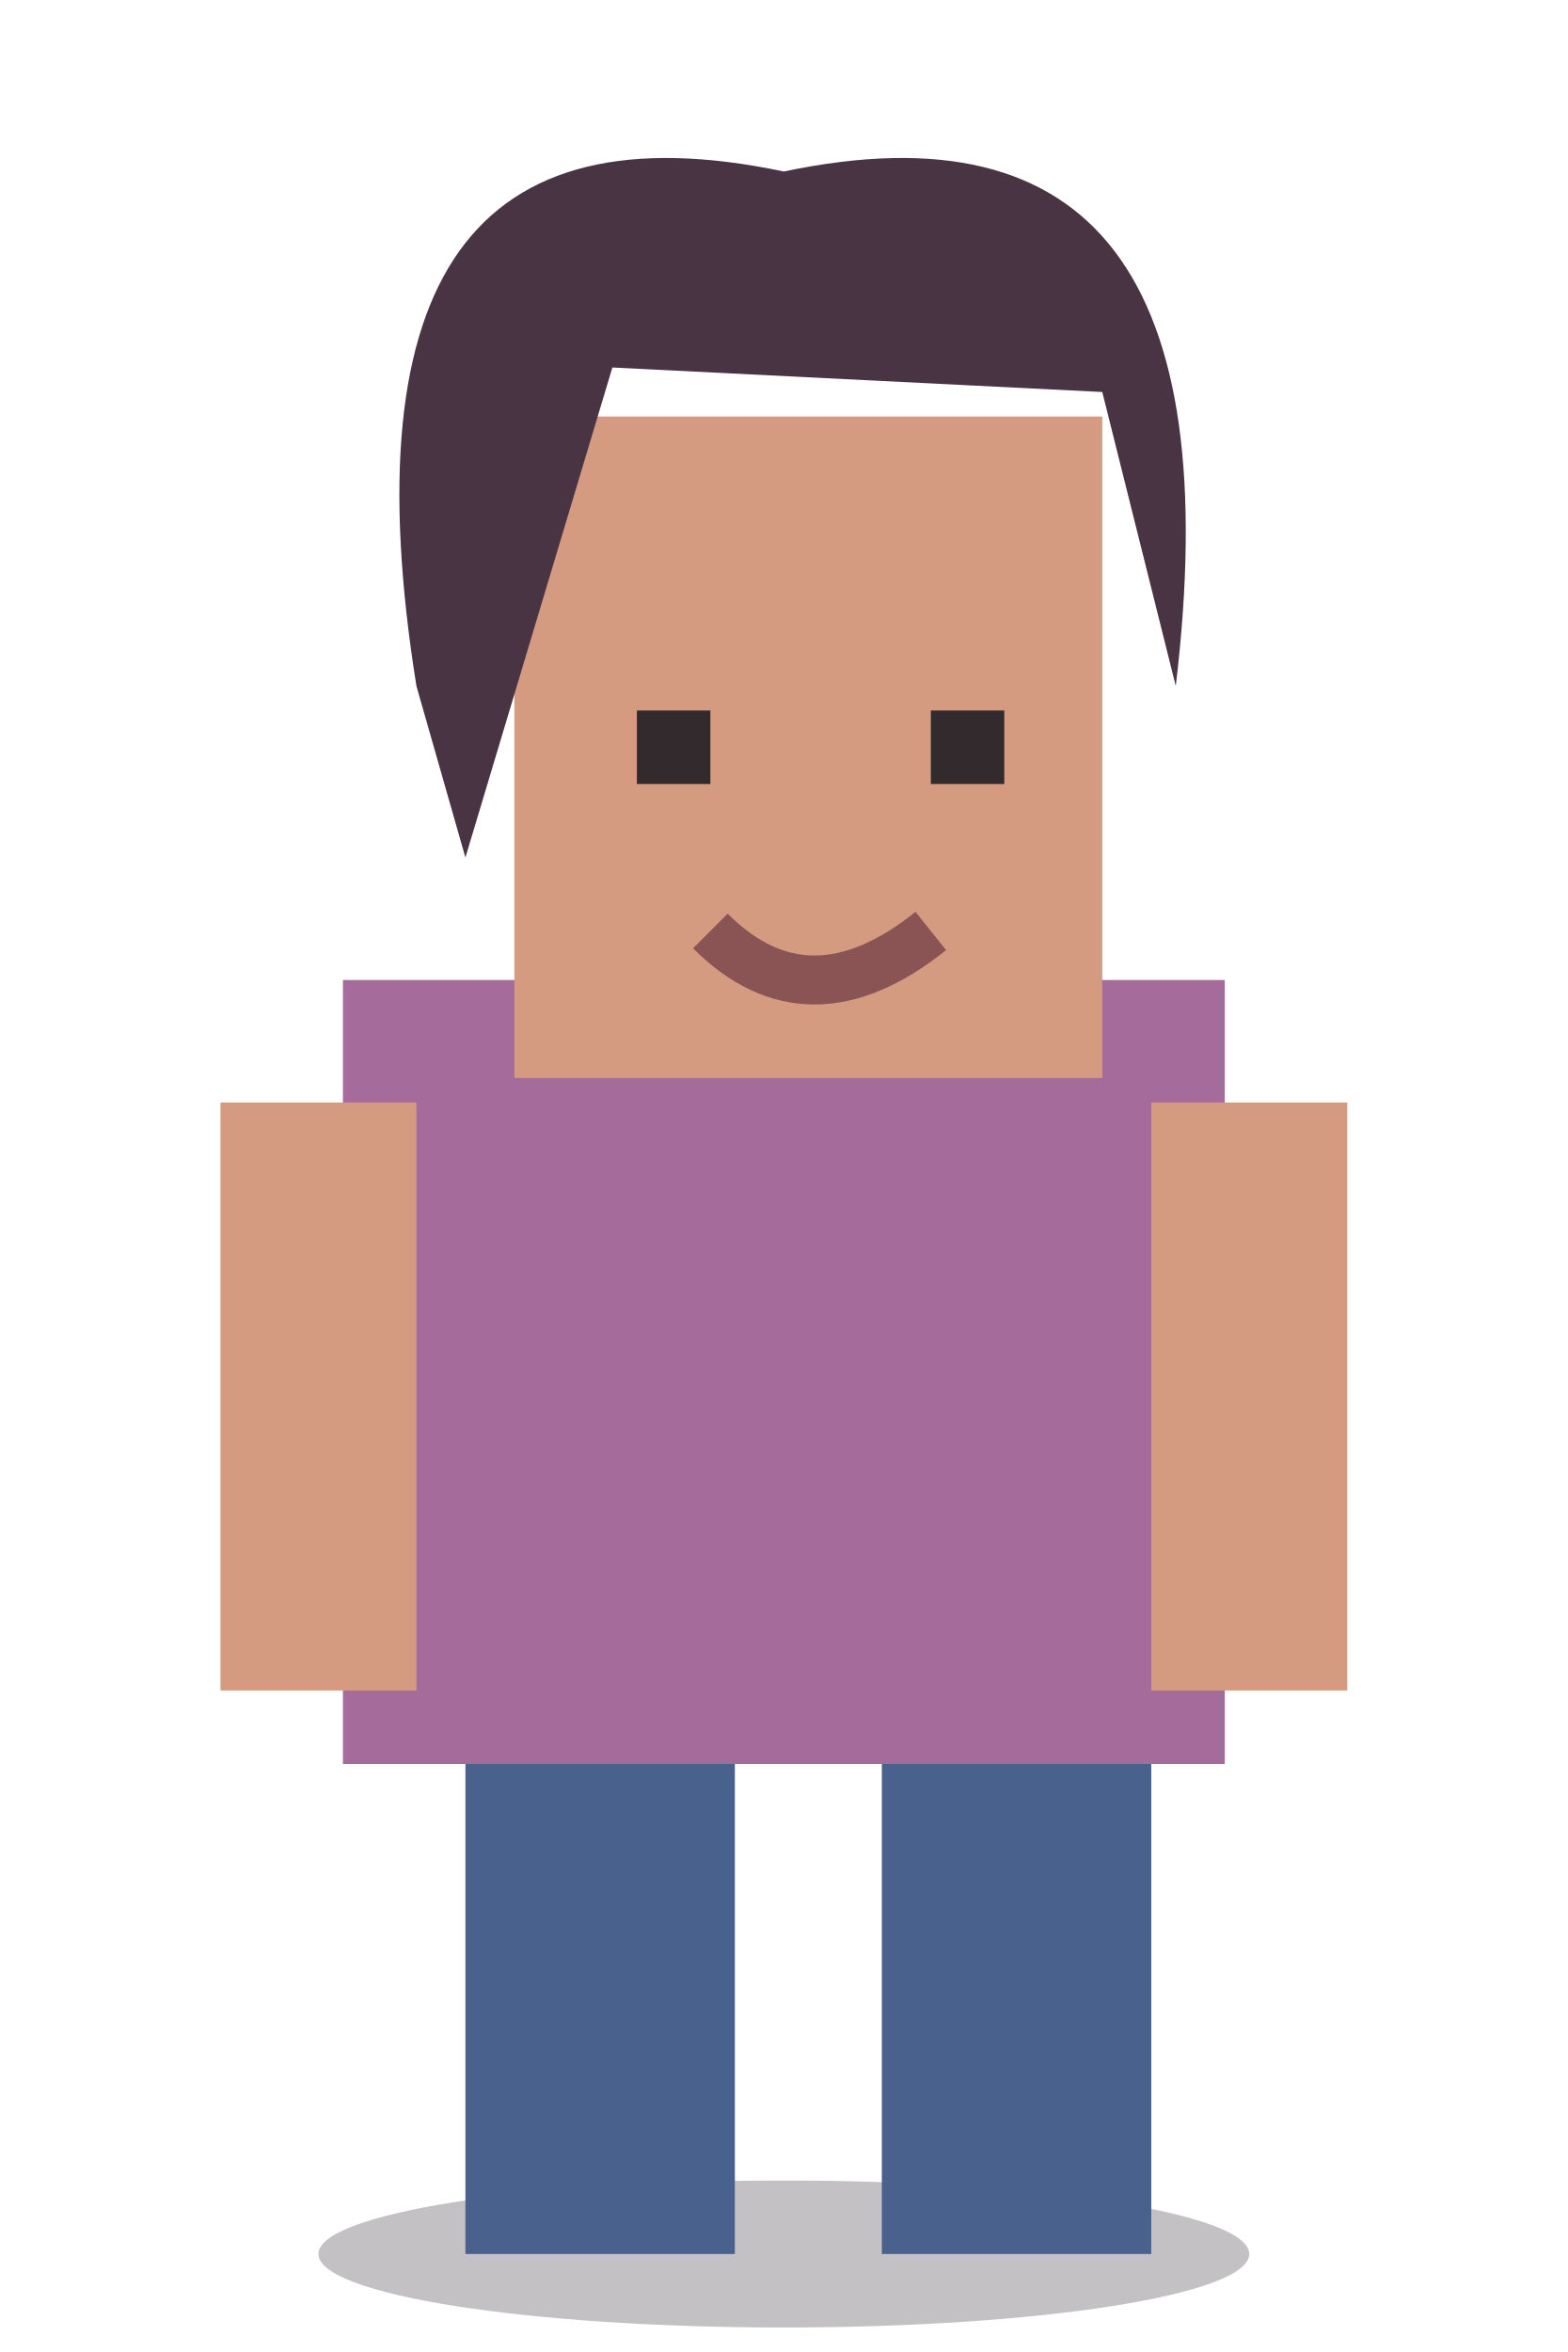
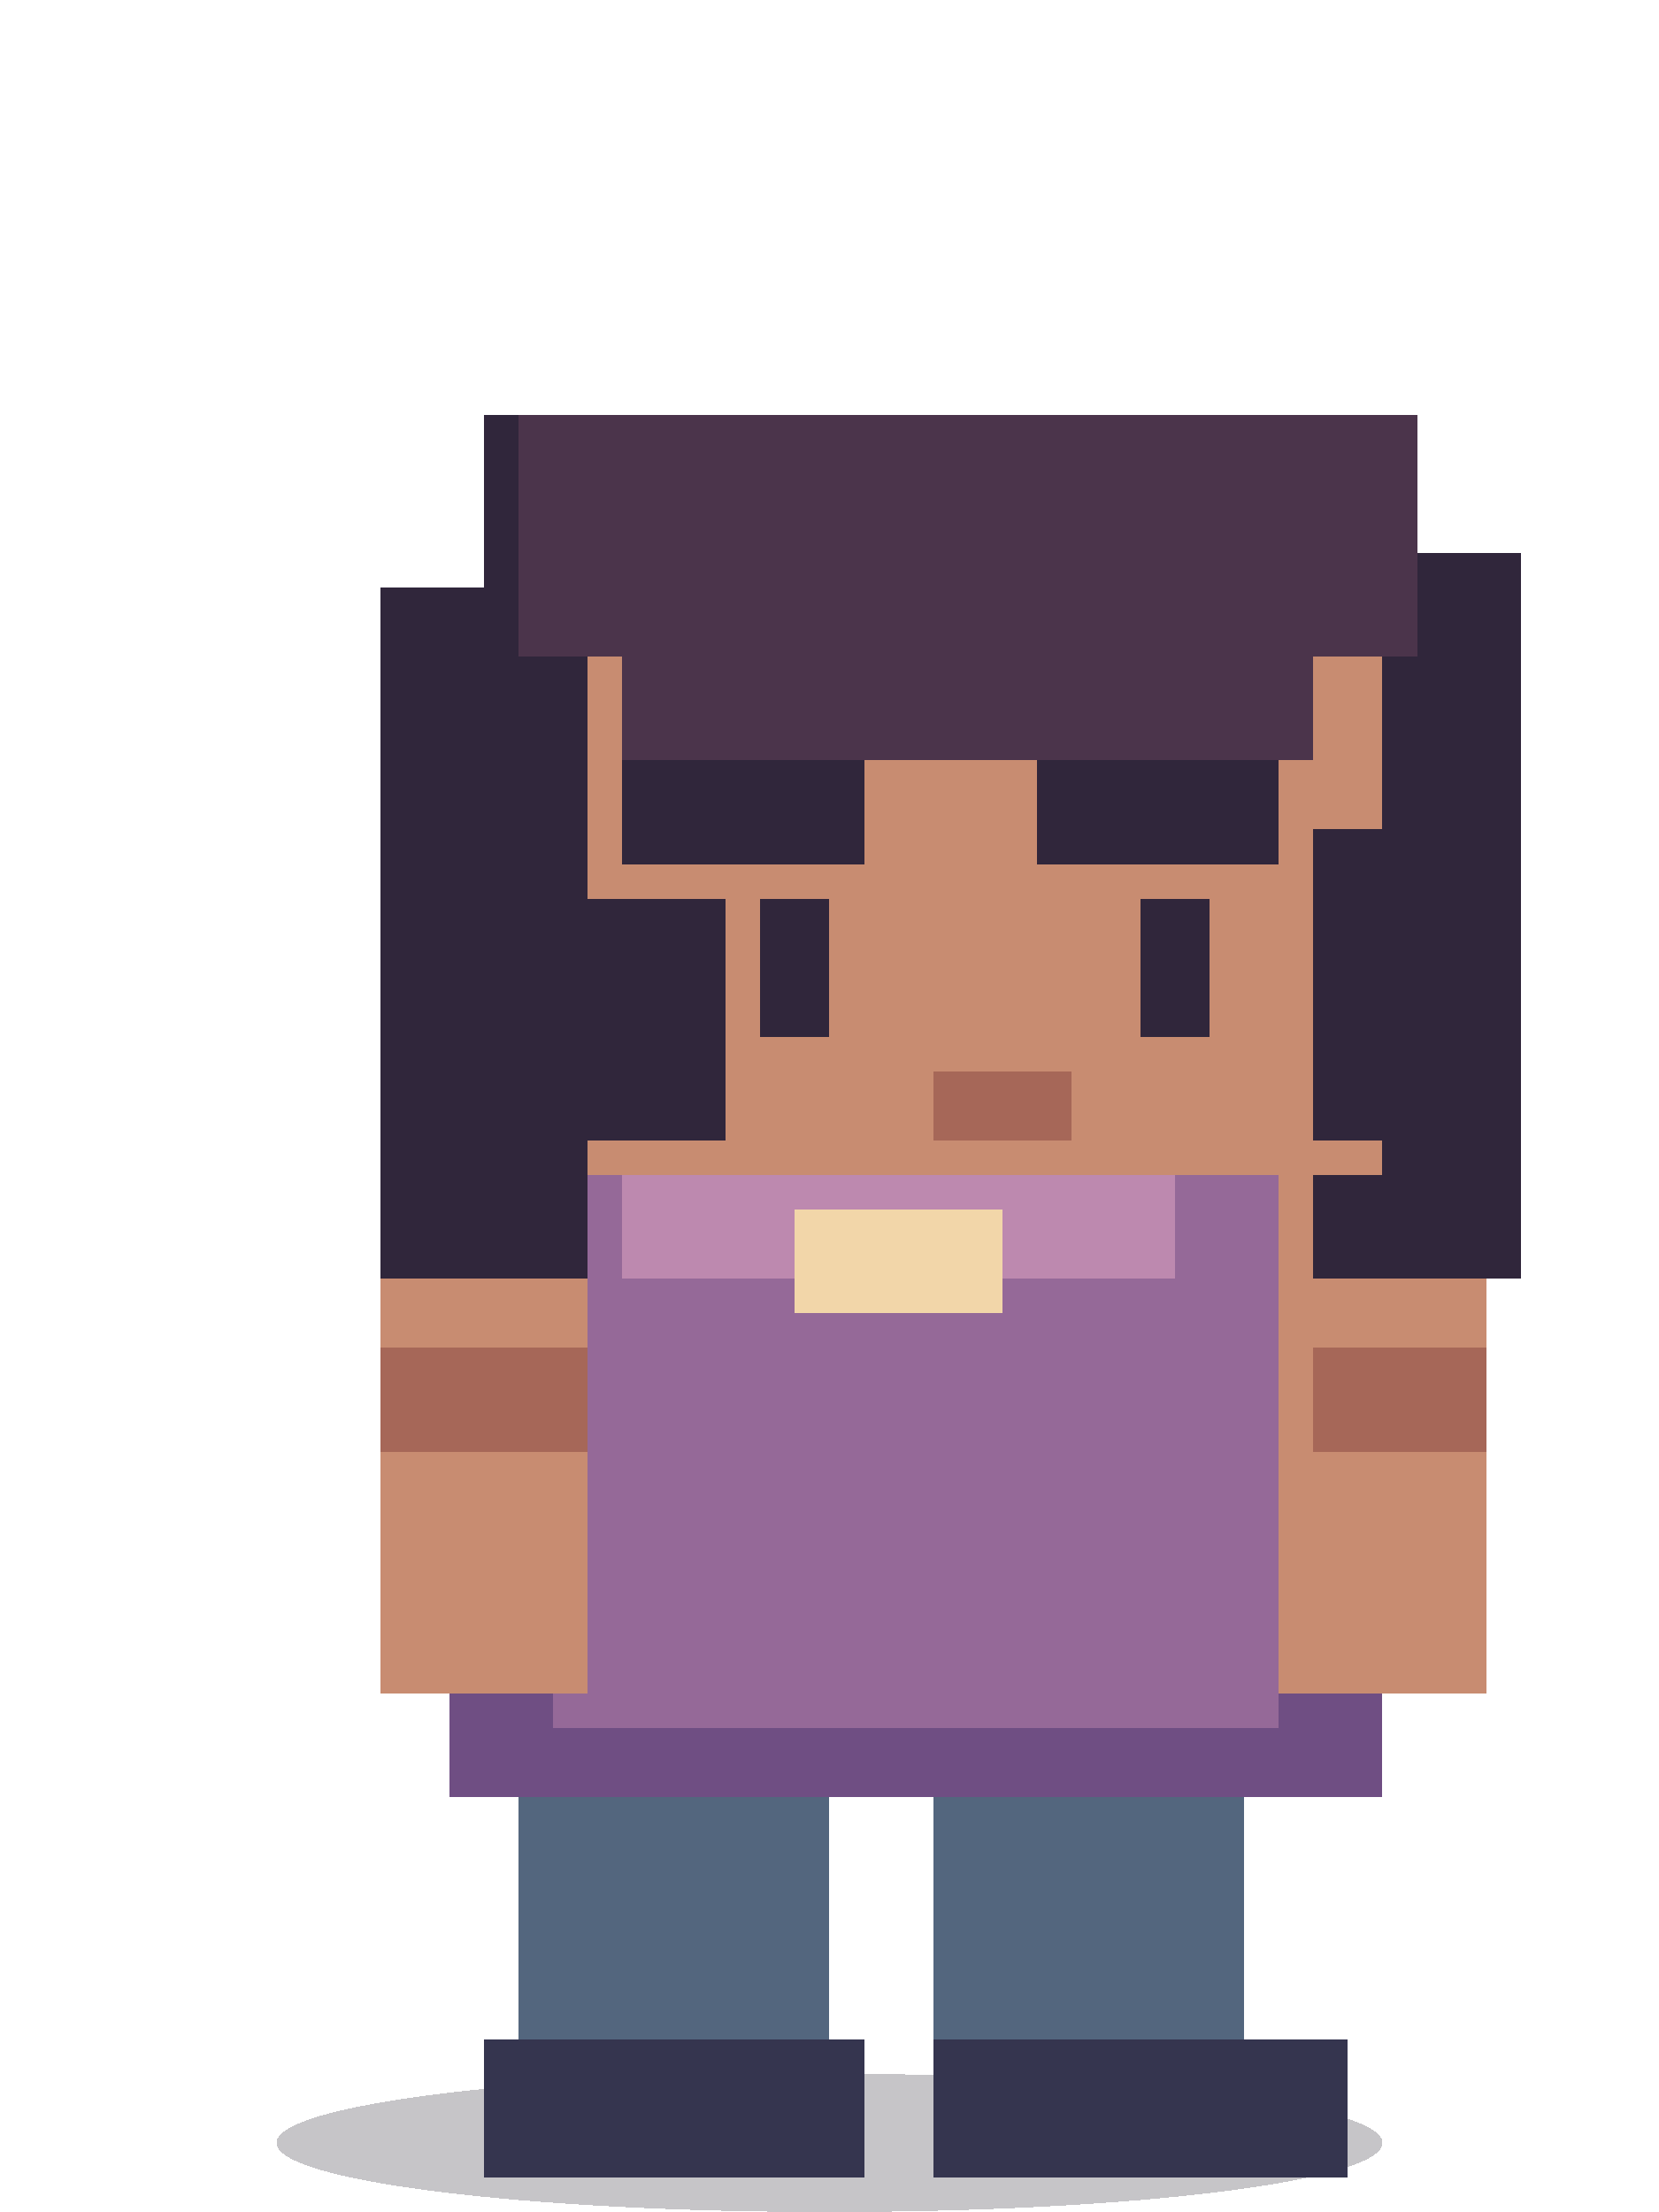
- <svg xmlns="http://www.w3.org/2000/svg" viewBox="0 0 64 96" width="64" height="96">
-   <ellipse cx="32" cy="92" rx="19" ry="3" fill="#382e3d" opacity=".3" />
-   <rect x="19" y="68" width="11" height="24" fill="#49618d" />
-   <rect x="36" y="68" width="11" height="24" fill="#49618d" />
-   <rect x="14" y="40" width="36" height="32" fill="#a56b9b" />
-   <rect x="9" y="45" width="8" height="24" fill="#d49b81" />
-   <rect x="47" y="45" width="8" height="24" fill="#d49b81" />
-   <rect x="21" y="17" width="24" height="27" fill="#d49b81" />
-   <path d="M17 28 Q13 3 32 7 Q51 3 48 28 L45 16 L25 15 L19 35 Z" fill="#483443" />
-   <rect x="26" y="29" width="3" height="3" fill="#322a2d" />
-   <rect x="38" y="29" width="3" height="3" fill="#322a2d" />
-   <path d="M29 38 Q33 42 38 38" fill="none" stroke="#8b5454" stroke-width="2" />
+ <svg xmlns="http://www.w3.org/2000/svg" width="48" height="64" viewBox="0 0 48 64" shape-rendering="crispEdges">
+   <rect x="0" y="0" width="48" height="64" fill="none" />
+   <ellipse cx="24" cy="62" rx="16" ry="2" fill="#1c1725" opacity=".25" />
+   <rect x="15" y="49" width="9" height="11" fill="#53667e" />
+   <rect x="27" y="49" width="9" height="11" fill="#53667e" />
+   <rect x="14" y="59" width="11" height="4" fill="#35354f" />
+   <rect x="27" y="59" width="12" height="4" fill="#35354f" />
+   <rect x="13" y="31" width="27" height="21" fill="#6f4e83" />
+   <rect x="16" y="30" width="21" height="20" fill="#956998" />
+   <rect x="18" y="32" width="16" height="5" fill="#bd89af" />
+   <rect x="11" y="33" width="6" height="16" fill="#c88c71" />
+   <rect x="37" y="33" width="6" height="16" fill="#c88c71" />
+   <rect x="11" y="39" width="6" height="3" fill="#a66758" />
+   <rect x="38" y="39" width="5" height="3" fill="#a66758" />
+   <rect x="14" y="12" width="27" height="22" fill="#30263b" />
+   <rect x="11" y="17" width="6" height="20" fill="#30263b" />
+   <rect x="38" y="16" width="6" height="21" fill="#30263b" />
+   <rect x="15" y="12" width="26" height="7" fill="#4b344b" />
+   <rect x="17" y="19" width="23" height="15" fill="#c88c71" />
+   <rect x="17" y="26" width="4" height="7" fill="#30263b" />
+   <rect x="38" y="24" width="5" height="9" fill="#30263b" />
+   <rect x="18" y="18" width="20" height="4" fill="#4b344b" />
+   <rect x="18" y="22" width="7" height="3" fill="#30263b" />
+   <rect x="30" y="22" width="7" height="3" fill="#30263b" />
+   <rect x="22" y="26" width="2" height="4" fill="#30263b" />
+   <rect x="33" y="26" width="2" height="4" fill="#30263b" />
+   <rect x="27" y="31" width="4" height="2" fill="#a66758" />
+   <rect x="23" y="35" width="6" height="3" fill="#f2d6a9" />
</svg>
